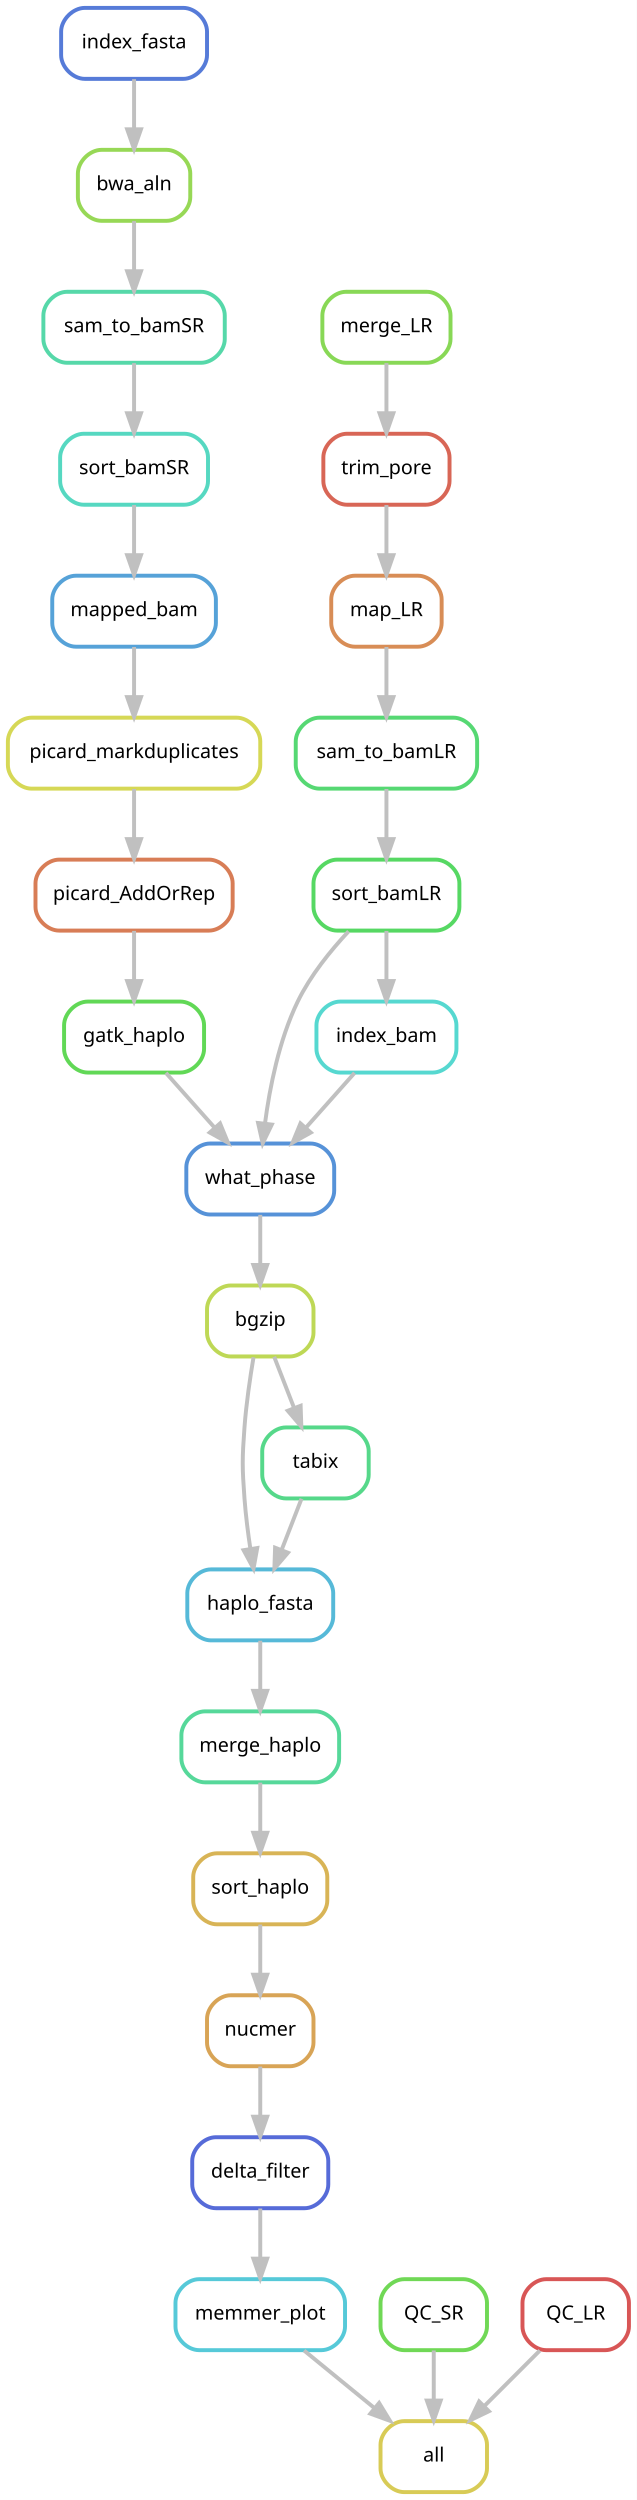
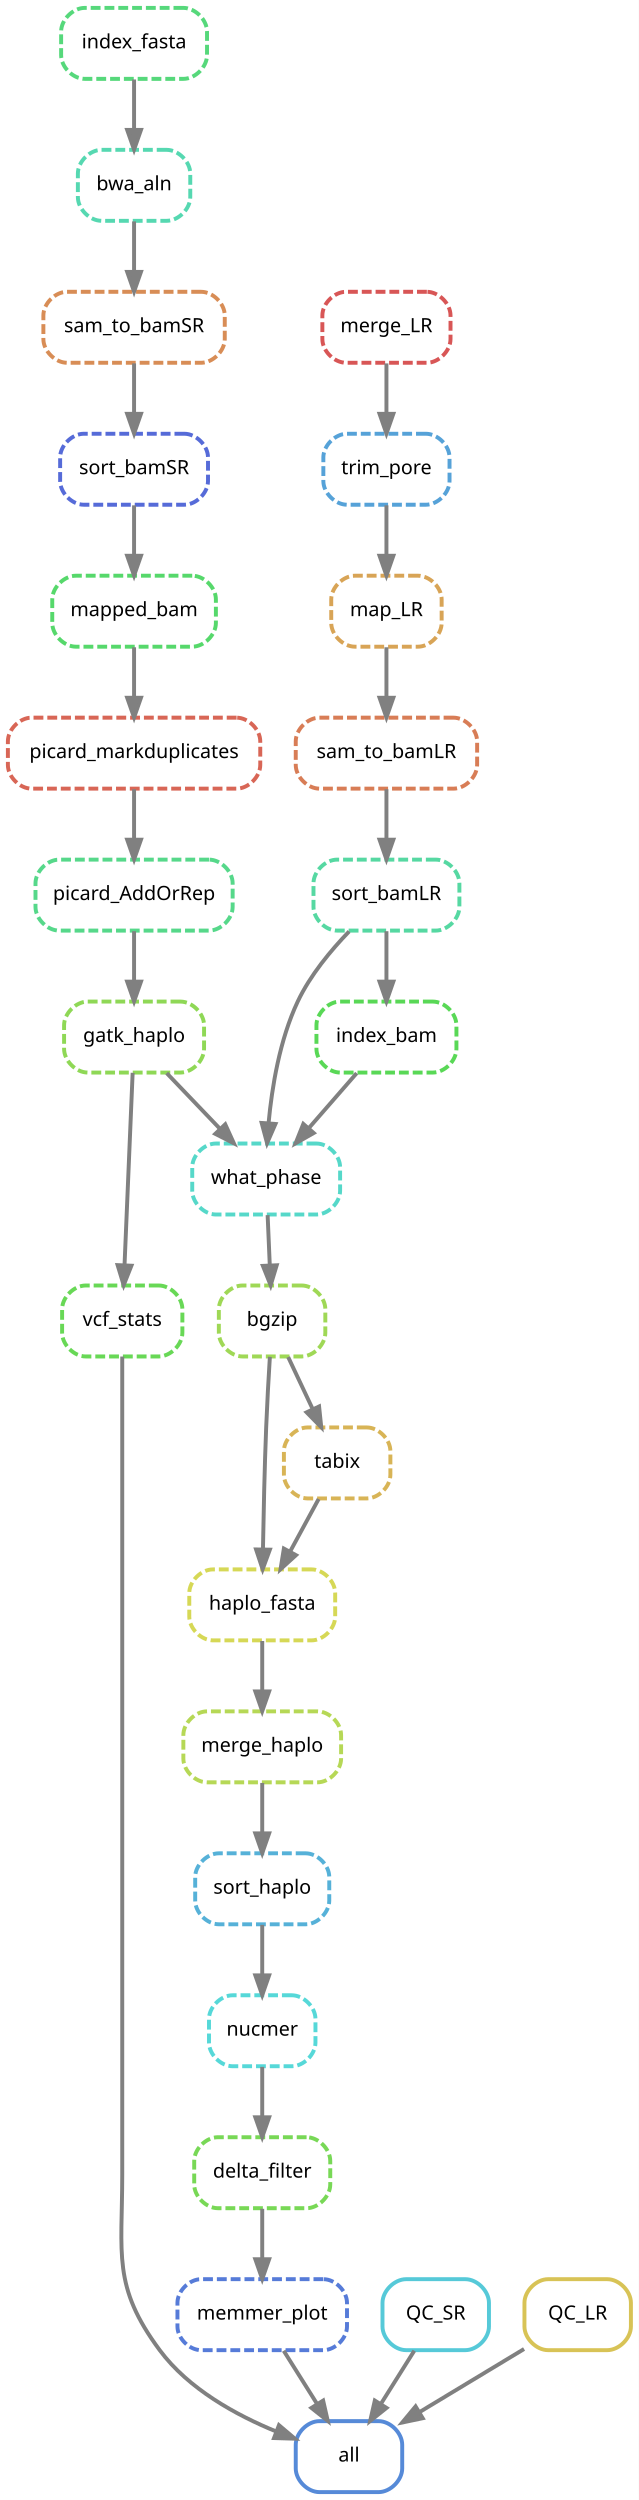
- <svg xmlns="http://www.w3.org/2000/svg" width="323pt" height="1268pt" viewBox="0.00 0.00 323.00 1268.00">
+ <svg xmlns="http://www.w3.org/2000/svg" width="324pt" height="1268pt" viewBox="0.00 0.00 324.00 1268.00">
  <g id="graph0" class="graph" transform="scale(1 1) rotate(0) translate(4 1264)">
-     <polygon fill="#ffffff" stroke="transparent" points="-4,4 -4,-1264 319,-1264 319,4 -4,4" />
+     <polygon fill="white" stroke="transparent" points="-4,4 -4,-1264 320,-1264 320,4 -4,4" />
    <g id="node1" class="node">
-       <path fill="none" stroke="#d8cb56" stroke-width="2" d="M231,-36C231,-36 201,-36 201,-36 195,-36 189,-30 189,-24 189,-24 189,-12 189,-12 189,-6 195,0 201,0 201,0 231,0 231,0 237,0 243,-6 243,-12 243,-12 243,-24 243,-24 243,-30 237,-36 231,-36" />
-       <text text-anchor="middle" x="216" y="-15.5" font-family="sans" font-size="10.00" fill="#000000">all</text>
+       <path fill="none" stroke="#568ad8" stroke-width="2" d="M188,-36C188,-36 158,-36 158,-36 152,-36 146,-30 146,-24 146,-24 146,-12 146,-12 146,-6 152,0 158,0 158,0 188,0 188,0 194,0 200,-6 200,-12 200,-12 200,-24 200,-24 200,-30 194,-36 188,-36" />
+       <text text-anchor="middle" x="173" y="-15.5" font-family="sans" font-size="10.00">all</text>
    </g>
    <g id="node2" class="node">
-       <path fill="none" stroke="#56c9d8" stroke-width="2" d="M159,-108C159,-108 97,-108 97,-108 91,-108 85,-102 85,-96 85,-96 85,-84 85,-84 85,-78 91,-72 97,-72 97,-72 159,-72 159,-72 165,-72 171,-78 171,-84 171,-84 171,-96 171,-96 171,-102 165,-108 159,-108" />
-       <text text-anchor="middle" x="128" y="-87.5" font-family="sans" font-size="10.00" fill="#000000">memmer_plot</text>
+       <path fill="none" stroke="#567bd8" stroke-width="2" stroke-dasharray="5,2" d="M160,-108C160,-108 98,-108 98,-108 92,-108 86,-102 86,-96 86,-96 86,-84 86,-84 86,-78 92,-72 98,-72 98,-72 160,-72 160,-72 166,-72 172,-78 172,-84 172,-84 172,-96 172,-96 172,-102 166,-108 160,-108" />
+       <text text-anchor="middle" x="129" y="-87.5" font-family="sans" font-size="10.00">memmer_plot</text>
    </g>
    <g id="edge1" class="edge">
-       <path fill="none" stroke="#c0c0c0" stroke-width="2" d="M150.206,-71.831C161.045,-62.963 174.244,-52.164 185.968,-42.572" />
-       <polygon fill="#c0c0c0" stroke="#c0c0c0" stroke-width="2" points="188.278,-45.204 193.801,-36.163 183.845,-39.786 188.278,-45.204" />
+       <path fill="none" stroke="grey" stroke-width="2" d="M139.88,-71.7C144.99,-63.56 151.2,-53.69 156.84,-44.7" />
+       <polygon fill="grey" stroke="grey" stroke-width="2" points="159.89,-46.43 162.25,-36.1 153.96,-42.71 159.89,-46.43" />
    </g>
    <g id="node3" class="node">
-       <path fill="none" stroke="#70d856" stroke-width="2" d="M231,-108C231,-108 201,-108 201,-108 195,-108 189,-102 189,-96 189,-96 189,-84 189,-84 189,-78 195,-72 201,-72 201,-72 231,-72 231,-72 237,-72 243,-78 243,-84 243,-84 243,-96 243,-96 243,-102 237,-108 231,-108" />
-       <text text-anchor="middle" x="216" y="-87.5" font-family="sans" font-size="10.00" fill="#000000">QC_SR</text>
+       <path fill="none" stroke="#68d856" stroke-width="2" stroke-dasharray="5,2" d="M76.5,-612C76.5,-612 39.5,-612 39.5,-612 33.5,-612 27.5,-606 27.5,-600 27.5,-600 27.5,-588 27.5,-588 27.5,-582 33.5,-576 39.5,-576 39.5,-576 76.5,-576 76.5,-576 82.5,-576 88.5,-582 88.5,-588 88.5,-588 88.5,-600 88.5,-600 88.5,-606 82.5,-612 76.5,-612" />
+       <text text-anchor="middle" x="58" y="-591.5" font-family="sans" font-size="10.00">vcf_stats</text>
    </g>
    <g id="edge2" class="edge">
-       <path fill="none" stroke="#c0c0c0" stroke-width="2" d="M216,-71.831C216,-64.131 216,-54.974 216,-46.417" />
-       <polygon fill="#c0c0c0" stroke="#c0c0c0" stroke-width="2" points="219.5,-46.413 216,-36.413 212.5,-46.413 219.5,-46.413" />
+       <path fill="none" stroke="grey" stroke-width="2" d="M58,-575.95C58,-549.29 58,-496.11 58,-451 58,-451 58,-451 58,-161 58,-120.55 52.9,-104.48 77,-72 91.59,-52.33 115.76,-39.05 136.19,-30.7" />
+       <polygon fill="grey" stroke="grey" stroke-width="2" points="137.49,-33.95 145.57,-27.1 134.98,-27.42 137.49,-33.95" />
    </g>
    <g id="node4" class="node">
-       <path fill="none" stroke="#d85656" stroke-width="2" d="M303,-108C303,-108 273,-108 273,-108 267,-108 261,-102 261,-96 261,-96 261,-84 261,-84 261,-78 267,-72 273,-72 273,-72 303,-72 303,-72 309,-72 315,-78 315,-84 315,-84 315,-96 315,-96 315,-102 309,-108 303,-108" />
-       <text text-anchor="middle" x="288" y="-87.5" font-family="sans" font-size="10.00" fill="#000000">QC_LR</text>
+       <path fill="none" stroke="#56c9d8" stroke-width="2" d="M232,-108C232,-108 202,-108 202,-108 196,-108 190,-102 190,-96 190,-96 190,-84 190,-84 190,-78 196,-72 202,-72 202,-72 232,-72 232,-72 238,-72 244,-78 244,-84 244,-84 244,-96 244,-96 244,-102 238,-108 232,-108" />
+       <text text-anchor="middle" x="217" y="-87.5" font-family="sans" font-size="10.00">QC_SR</text>
    </g>
    <g id="edge3" class="edge">
-       <path fill="none" stroke="#c0c0c0" stroke-width="2" d="M269.831,-71.831C261.285,-63.285 250.944,-52.944 241.62,-43.62" />
-       <polygon fill="#c0c0c0" stroke="#c0c0c0" stroke-width="2" points="243.959,-41.01 234.413,-36.413 239.01,-45.959 243.959,-41.01" />
+       <path fill="none" stroke="grey" stroke-width="2" d="M206.12,-71.7C201.01,-63.56 194.8,-53.69 189.16,-44.7" />
+       <polygon fill="grey" stroke="grey" stroke-width="2" points="192.04,-42.71 183.75,-36.1 186.11,-46.43 192.04,-42.71" />
    </g>
    <g id="node5" class="node">
-       <path fill="none" stroke="#566bd8" stroke-width="2" d="M150.5,-180C150.5,-180 105.5,-180 105.5,-180 99.5,-180 93.5,-174 93.5,-168 93.5,-168 93.5,-156 93.5,-156 93.5,-150 99.5,-144 105.5,-144 105.5,-144 150.5,-144 150.5,-144 156.5,-144 162.5,-150 162.5,-156 162.5,-156 162.5,-168 162.5,-168 162.5,-174 156.5,-180 150.5,-180" />
-       <text text-anchor="middle" x="128" y="-159.5" font-family="sans" font-size="10.00" fill="#000000">delta_filter</text>
+       <path fill="none" stroke="#d8c356" stroke-width="2" d="M304,-108C304,-108 274,-108 274,-108 268,-108 262,-102 262,-96 262,-96 262,-84 262,-84 262,-78 268,-72 274,-72 274,-72 304,-72 304,-72 310,-72 316,-78 316,-84 316,-84 316,-96 316,-96 316,-102 310,-108 304,-108" />
+       <text text-anchor="middle" x="289" y="-87.5" font-family="sans" font-size="10.00">QC_LR</text>
    </g>
    <g id="edge4" class="edge">
-       <path fill="none" stroke="#c0c0c0" stroke-width="2" d="M128,-143.831C128,-136.131 128,-126.974 128,-118.417" />
-       <polygon fill="#c0c0c0" stroke="#c0c0c0" stroke-width="2" points="131.5,-118.413 128,-108.413 124.5,-118.413 131.5,-118.413" />
+       <path fill="none" stroke="grey" stroke-width="2" d="M261.8,-72.59C245.95,-63.02 225.77,-50.85 208.66,-40.52" />
+       <polygon fill="grey" stroke="grey" stroke-width="2" points="210.4,-37.48 200.03,-35.31 206.78,-43.47 210.4,-37.48" />
    </g>
    <g id="node6" class="node">
-       <path fill="none" stroke="#d8a456" stroke-width="2" d="M143,-252C143,-252 113,-252 113,-252 107,-252 101,-246 101,-240 101,-240 101,-228 101,-228 101,-222 107,-216 113,-216 113,-216 143,-216 143,-216 149,-216 155,-222 155,-228 155,-228 155,-240 155,-240 155,-246 149,-252 143,-252" />
-       <text text-anchor="middle" x="128" y="-231.5" font-family="sans" font-size="10.00" fill="#000000">nucmer</text>
+       <path fill="none" stroke="#78d856" stroke-width="2" stroke-dasharray="5,2" d="M151.5,-180C151.5,-180 106.5,-180 106.5,-180 100.5,-180 94.5,-174 94.5,-168 94.5,-168 94.5,-156 94.5,-156 94.5,-150 100.5,-144 106.5,-144 106.5,-144 151.5,-144 151.5,-144 157.5,-144 163.5,-150 163.5,-156 163.5,-156 163.5,-168 163.5,-168 163.5,-174 157.5,-180 151.5,-180" />
+       <text text-anchor="middle" x="129" y="-159.5" font-family="sans" font-size="10.00">delta_filter</text>
    </g>
    <g id="edge5" class="edge">
-       <path fill="none" stroke="#c0c0c0" stroke-width="2" d="M128,-215.831C128,-208.131 128,-198.974 128,-190.417" />
-       <polygon fill="#c0c0c0" stroke="#c0c0c0" stroke-width="2" points="131.5,-190.413 128,-180.413 124.5,-190.413 131.5,-190.413" />
+       <path fill="none" stroke="grey" stroke-width="2" d="M129,-143.7C129,-135.98 129,-126.71 129,-118.11" />
+       <polygon fill="grey" stroke="grey" stroke-width="2" points="132.5,-118.1 129,-108.1 125.5,-118.1 132.5,-118.1" />
    </g>
    <g id="node7" class="node">
-       <path fill="none" stroke="#d8b456" stroke-width="2" d="M150,-324C150,-324 106,-324 106,-324 100,-324 94,-318 94,-312 94,-312 94,-300 94,-300 94,-294 100,-288 106,-288 106,-288 150,-288 150,-288 156,-288 162,-294 162,-300 162,-300 162,-312 162,-312 162,-318 156,-324 150,-324" />
-       <text text-anchor="middle" x="128" y="-303.5" font-family="sans" font-size="10.00" fill="#000000">sort_haplo</text>
+       <path fill="none" stroke="#8fd856" stroke-width="2" stroke-dasharray="5,2" d="M87.5,-756C87.5,-756 40.5,-756 40.5,-756 34.5,-756 28.5,-750 28.5,-744 28.5,-744 28.5,-732 28.5,-732 28.5,-726 34.5,-720 40.5,-720 40.5,-720 87.5,-720 87.5,-720 93.5,-720 99.5,-726 99.5,-732 99.5,-732 99.5,-744 99.5,-744 99.5,-750 93.5,-756 87.5,-756" />
+       <text text-anchor="middle" x="64" y="-735.5" font-family="sans" font-size="10.00">gatk_haplo</text>
    </g>
    <g id="edge6" class="edge">
-       <path fill="none" stroke="#c0c0c0" stroke-width="2" d="M128,-287.831C128,-280.131 128,-270.974 128,-262.417" />
-       <polygon fill="#c0c0c0" stroke="#c0c0c0" stroke-width="2" points="131.5,-262.413 128,-252.413 124.5,-262.413 131.5,-262.413" />
+       <path fill="none" stroke="grey" stroke-width="2" d="M63.28,-719.87C62.25,-695.67 60.38,-651.21 59.16,-622.39" />
+       <polygon fill="grey" stroke="grey" stroke-width="2" points="62.65,-622.03 58.73,-612.19 55.65,-622.33 62.65,-622.03" />
+     </g>
+     <g id="node19" class="node">
+       <path fill="none" stroke="#56d8c9" stroke-width="2" stroke-dasharray="5,2" d="M156.5,-684C156.5,-684 105.5,-684 105.5,-684 99.5,-684 93.5,-678 93.5,-672 93.5,-672 93.5,-660 93.5,-660 93.5,-654 99.5,-648 105.5,-648 105.5,-648 156.5,-648 156.5,-648 162.5,-648 168.5,-654 168.5,-660 168.5,-660 168.5,-672 168.5,-672 168.5,-678 162.5,-684 156.5,-684" />
+       <text text-anchor="middle" x="131" y="-663.5" font-family="sans" font-size="10.00">what_phase</text>
+     </g>
+     <g id="edge21" class="edge">
+       <path fill="none" stroke="grey" stroke-width="2" d="M80.56,-719.7C88.68,-711.22 98.59,-700.86 107.47,-691.58" />
+       <polygon fill="grey" stroke="grey" stroke-width="2" points="110.24,-693.75 114.63,-684.1 105.19,-688.91 110.24,-693.75" />
    </g>
    <g id="node8" class="node">
-       <path fill="none" stroke="#56d89a" stroke-width="2" d="M156,-396C156,-396 100,-396 100,-396 94,-396 88,-390 88,-384 88,-384 88,-372 88,-372 88,-366 94,-360 100,-360 100,-360 156,-360 156,-360 162,-360 168,-366 168,-372 168,-372 168,-384 168,-384 168,-390 162,-396 156,-396" />
-       <text text-anchor="middle" x="128" y="-375.5" font-family="sans" font-size="10.00" fill="#000000">merge_haplo</text>
+       <path fill="none" stroke="#56d8d8" stroke-width="2" stroke-dasharray="5,2" d="M144,-252C144,-252 114,-252 114,-252 108,-252 102,-246 102,-240 102,-240 102,-228 102,-228 102,-222 108,-216 114,-216 114,-216 144,-216 144,-216 150,-216 156,-222 156,-228 156,-228 156,-240 156,-240 156,-246 150,-252 144,-252" />
+       <text text-anchor="middle" x="129" y="-231.5" font-family="sans" font-size="10.00">nucmer</text>
    </g>
    <g id="edge7" class="edge">
-       <path fill="none" stroke="#c0c0c0" stroke-width="2" d="M128,-359.831C128,-352.131 128,-342.974 128,-334.417" />
-       <polygon fill="#c0c0c0" stroke="#c0c0c0" stroke-width="2" points="131.5,-334.413 128,-324.413 124.5,-334.413 131.5,-334.413" />
+       <path fill="none" stroke="grey" stroke-width="2" d="M129,-215.7C129,-207.98 129,-198.71 129,-190.11" />
+       <polygon fill="grey" stroke="grey" stroke-width="2" points="132.5,-190.1 129,-180.1 125.5,-190.1 132.5,-190.1" />
    </g>
    <g id="node9" class="node">
-       <path fill="none" stroke="#56b9d8" stroke-width="2" d="M153,-468C153,-468 103,-468 103,-468 97,-468 91,-462 91,-456 91,-456 91,-444 91,-444 91,-438 97,-432 103,-432 103,-432 153,-432 153,-432 159,-432 165,-438 165,-444 165,-444 165,-456 165,-456 165,-462 159,-468 153,-468" />
-       <text text-anchor="middle" x="128" y="-447.5" font-family="sans" font-size="10.00" fill="#000000">haplo_fasta</text>
+       <path fill="none" stroke="#56d88a" stroke-width="2" stroke-dasharray="5,2" d="M102,-828C102,-828 26,-828 26,-828 20,-828 14,-822 14,-816 14,-816 14,-804 14,-804 14,-798 20,-792 26,-792 26,-792 102,-792 102,-792 108,-792 114,-798 114,-804 114,-804 114,-816 114,-816 114,-822 108,-828 102,-828" />
+       <text text-anchor="middle" x="64" y="-807.5" font-family="sans" font-size="10.00">picard_AddOrRep</text>
    </g>
    <g id="edge8" class="edge">
-       <path fill="none" stroke="#c0c0c0" stroke-width="2" d="M128,-431.831C128,-424.131 128,-414.974 128,-406.417" />
-       <polygon fill="#c0c0c0" stroke="#c0c0c0" stroke-width="2" points="131.5,-406.413 128,-396.413 124.5,-406.413 131.5,-406.413" />
+       <path fill="none" stroke="grey" stroke-width="2" d="M64,-791.7C64,-783.98 64,-774.71 64,-766.11" />
+       <polygon fill="grey" stroke="grey" stroke-width="2" points="67.5,-766.1 64,-756.1 60.5,-766.1 67.5,-766.1" />
    </g>
    <g id="node10" class="node">
-       <path fill="none" stroke="#bed856" stroke-width="2" d="M143,-612C143,-612 113,-612 113,-612 107,-612 101,-606 101,-600 101,-600 101,-588 101,-588 101,-582 107,-576 113,-576 113,-576 143,-576 143,-576 149,-576 155,-582 155,-588 155,-588 155,-600 155,-600 155,-606 149,-612 143,-612" />
-       <text text-anchor="middle" x="128" y="-591.5" font-family="sans" font-size="10.00" fill="#000000">bgzip</text>
+       <path fill="none" stroke="#56b1d8" stroke-width="2" stroke-dasharray="5,2" d="M151,-324C151,-324 107,-324 107,-324 101,-324 95,-318 95,-312 95,-312 95,-300 95,-300 95,-294 101,-288 107,-288 107,-288 151,-288 151,-288 157,-288 163,-294 163,-300 163,-300 163,-312 163,-312 163,-318 157,-324 151,-324" />
+       <text text-anchor="middle" x="129" y="-303.5" font-family="sans" font-size="10.00">sort_haplo</text>
    </g>
    <g id="edge9" class="edge">
-       <path fill="none" stroke="#c0c0c0" stroke-width="2" d="M124.585,-575.58C122.829,-565.177 120.877,-551.909 120,-540 118.824,-524.043 118.824,-519.957 120,-504 120.617,-495.626 121.765,-486.581 123.003,-478.332" />
-       <polygon fill="#c0c0c0" stroke="#c0c0c0" stroke-width="2" points="126.465,-478.846 124.585,-468.42 119.552,-477.743 126.465,-478.846" />
+       <path fill="none" stroke="grey" stroke-width="2" d="M129,-287.7C129,-279.98 129,-270.71 129,-262.11" />
+       <polygon fill="grey" stroke="grey" stroke-width="2" points="132.5,-262.1 129,-252.1 125.5,-262.1 132.5,-262.1" />
    </g>
    <g id="node11" class="node">
-       <path fill="none" stroke="#56d88a" stroke-width="2" d="M171,-540C171,-540 141,-540 141,-540 135,-540 129,-534 129,-528 129,-528 129,-516 129,-516 129,-510 135,-504 141,-504 141,-504 171,-504 171,-504 177,-504 183,-510 183,-516 183,-516 183,-528 183,-528 183,-534 177,-540 171,-540" />
-       <text text-anchor="middle" x="156" y="-519.5" font-family="sans" font-size="10.00" fill="#000000">tabix</text>
+       <path fill="none" stroke="#d86656" stroke-width="2" stroke-dasharray="5,2" d="M116,-900C116,-900 12,-900 12,-900 6,-900 0,-894 0,-888 0,-888 0,-876 0,-876 0,-870 6,-864 12,-864 12,-864 116,-864 116,-864 122,-864 128,-870 128,-876 128,-876 128,-888 128,-888 128,-894 122,-900 116,-900" />
+       <text text-anchor="middle" x="64" y="-879.5" font-family="sans" font-size="10.00">picard_markduplicates</text>
+     </g>
+     <g id="edge10" class="edge">
+       <path fill="none" stroke="grey" stroke-width="2" d="M64,-863.7C64,-855.98 64,-846.71 64,-838.11" />
+       <polygon fill="grey" stroke="grey" stroke-width="2" points="67.5,-838.1 64,-828.1 60.5,-838.1 67.5,-838.1" />
+     </g>
+     <g id="node12" class="node">
+       <path fill="none" stroke="#b6d856" stroke-width="2" stroke-dasharray="5,2" d="M157,-396C157,-396 101,-396 101,-396 95,-396 89,-390 89,-384 89,-384 89,-372 89,-372 89,-366 95,-360 101,-360 101,-360 157,-360 157,-360 163,-360 169,-366 169,-372 169,-372 169,-384 169,-384 169,-390 163,-396 157,-396" />
+       <text text-anchor="middle" x="129" y="-375.5" font-family="sans" font-size="10.00">merge_haplo</text>
+     </g>
+     <g id="edge11" class="edge">
+       <path fill="none" stroke="grey" stroke-width="2" d="M129,-359.7C129,-351.98 129,-342.71 129,-334.11" />
+       <polygon fill="grey" stroke="grey" stroke-width="2" points="132.5,-334.1 129,-324.1 125.5,-334.1 132.5,-334.1" />
+     </g>
+     <g id="node13" class="node">
+       <path fill="none" stroke="#56d86b" stroke-width="2" stroke-dasharray="5,2" d="M93.5,-972C93.5,-972 34.5,-972 34.5,-972 28.5,-972 22.5,-966 22.5,-960 22.5,-960 22.5,-948 22.5,-948 22.5,-942 28.5,-936 34.5,-936 34.5,-936 93.5,-936 93.5,-936 99.5,-936 105.5,-942 105.5,-948 105.5,-948 105.5,-960 105.5,-960 105.5,-966 99.5,-972 93.5,-972" />
+       <text text-anchor="middle" x="64" y="-951.5" font-family="sans" font-size="10.00">mapped_bam</text>
    </g>
    <g id="edge12" class="edge">
-       <path fill="none" stroke="#c0c0c0" stroke-width="2" d="M135.066,-575.831C138.126,-567.962 141.778,-558.571 145.168,-549.853" />
-       <polygon fill="#c0c0c0" stroke="#c0c0c0" stroke-width="2" points="148.477,-551.002 148.839,-540.413 141.953,-548.465 148.477,-551.002" />
-     </g>
-     <g id="edge10" class="edge">
-       <path fill="none" stroke="#c0c0c0" stroke-width="2" d="M148.934,-503.831C145.874,-495.962 142.222,-486.571 138.832,-477.853" />
-       <polygon fill="#c0c0c0" stroke="#c0c0c0" stroke-width="2" points="142.047,-476.465 135.161,-468.413 135.523,-479.002 142.047,-476.465" />
-     </g>
-     <g id="node12" class="node">
-       <path fill="none" stroke="#5692d8" stroke-width="2" d="M153.5,-684C153.5,-684 102.5,-684 102.5,-684 96.5,-684 90.5,-678 90.5,-672 90.5,-672 90.5,-660 90.5,-660 90.5,-654 96.5,-648 102.5,-648 102.5,-648 153.5,-648 153.5,-648 159.5,-648 165.5,-654 165.5,-660 165.5,-660 165.5,-672 165.5,-672 165.5,-678 159.5,-684 153.5,-684" />
-       <text text-anchor="middle" x="128" y="-663.5" font-family="sans" font-size="10.00" fill="#000000">what_phase</text>
-     </g>
-     <g id="edge11" class="edge">
-       <path fill="none" stroke="#c0c0c0" stroke-width="2" d="M128,-647.831C128,-640.131 128,-630.974 128,-622.417" />
-       <polygon fill="#c0c0c0" stroke="#c0c0c0" stroke-width="2" points="131.5,-622.413 128,-612.413 124.5,-622.413 131.5,-622.413" />
-     </g>
-     <g id="node13" class="node">
-       <path fill="none" stroke="#61d856" stroke-width="2" d="M87.5,-756C87.5,-756 40.5,-756 40.5,-756 34.5,-756 28.5,-750 28.5,-744 28.5,-744 28.5,-732 28.5,-732 28.5,-726 34.5,-720 40.5,-720 40.5,-720 87.5,-720 87.5,-720 93.5,-720 99.5,-726 99.5,-732 99.5,-732 99.5,-744 99.5,-744 99.5,-750 93.5,-756 87.5,-756" />
-       <text text-anchor="middle" x="64" y="-735.5" font-family="sans" font-size="10.00" fill="#000000">gatk_haplo</text>
+       <path fill="none" stroke="grey" stroke-width="2" d="M64,-935.7C64,-927.98 64,-918.71 64,-910.11" />
+       <polygon fill="grey" stroke="grey" stroke-width="2" points="67.5,-910.1 64,-900.1 60.5,-910.1 67.5,-910.1" />
+     </g>
+     <g id="node14" class="node">
+       <path fill="none" stroke="#d6d856" stroke-width="2" stroke-dasharray="5,2" d="M154,-468C154,-468 104,-468 104,-468 98,-468 92,-462 92,-456 92,-456 92,-444 92,-444 92,-438 98,-432 104,-432 104,-432 154,-432 154,-432 160,-432 166,-438 166,-444 166,-444 166,-456 166,-456 166,-462 160,-468 154,-468" />
+       <text text-anchor="middle" x="129" y="-447.5" font-family="sans" font-size="10.00">haplo_fasta</text>
    </g>
    <g id="edge13" class="edge">
-       <path fill="none" stroke="#c0c0c0" stroke-width="2" d="M80.15,-719.831C87.672,-711.369 96.757,-701.149 104.98,-691.897" />
-       <polygon fill="#c0c0c0" stroke="#c0c0c0" stroke-width="2" points="107.605,-694.213 111.633,-684.413 102.373,-689.562 107.605,-694.213" />
-     </g>
-     <g id="node14" class="node">
-       <path fill="none" stroke="#56d863" stroke-width="2" d="M217,-828C217,-828 167,-828 167,-828 161,-828 155,-822 155,-816 155,-816 155,-804 155,-804 155,-798 161,-792 167,-792 167,-792 217,-792 217,-792 223,-792 229,-798 229,-804 229,-804 229,-816 229,-816 229,-822 223,-828 217,-828" />
-       <text text-anchor="middle" x="192" y="-807.5" font-family="sans" font-size="10.00" fill="#000000">sort_bamLR</text>
+       <path fill="none" stroke="grey" stroke-width="2" d="M129,-431.7C129,-423.98 129,-414.71 129,-406.11" />
+       <polygon fill="grey" stroke="grey" stroke-width="2" points="132.5,-406.1 129,-396.1 125.5,-406.1 132.5,-406.1" />
+     </g>
+     <g id="node15" class="node">
+       <path fill="none" stroke="#566bd8" stroke-width="2" stroke-dasharray="5,2" d="M89.5,-1044C89.5,-1044 38.5,-1044 38.5,-1044 32.5,-1044 26.5,-1038 26.5,-1032 26.5,-1032 26.5,-1020 26.5,-1020 26.5,-1014 32.5,-1008 38.5,-1008 38.5,-1008 89.5,-1008 89.5,-1008 95.5,-1008 101.5,-1014 101.5,-1020 101.5,-1020 101.5,-1032 101.5,-1032 101.5,-1038 95.5,-1044 89.5,-1044" />
+       <text text-anchor="middle" x="64" y="-1023.5" font-family="sans" font-size="10.00">sort_bamSR</text>
    </g>
    <g id="edge14" class="edge">
-       <path fill="none" stroke="#c0c0c0" stroke-width="2" d="M172.802,-791.629C163.675,-781.866 153.388,-769.177 147,-756 137.566,-736.54 132.796,-712.484 130.396,-694.139" />
-       <polygon fill="#c0c0c0" stroke="#c0c0c0" stroke-width="2" points="133.858,-693.611 129.239,-684.076 126.904,-694.41 133.858,-693.611" />
-     </g>
-     <g id="node15" class="node">
-       <path fill="none" stroke="#56d8d0" stroke-width="2" d="M215.5,-756C215.5,-756 168.5,-756 168.5,-756 162.5,-756 156.5,-750 156.5,-744 156.5,-744 156.5,-732 156.5,-732 156.5,-726 162.5,-720 168.5,-720 168.5,-720 215.5,-720 215.5,-720 221.5,-720 227.5,-726 227.5,-732 227.5,-732 227.5,-744 227.5,-744 227.5,-750 221.5,-756 215.5,-756" />
-       <text text-anchor="middle" x="192" y="-735.5" font-family="sans" font-size="10.00" fill="#000000">index_bam</text>
+       <path fill="none" stroke="grey" stroke-width="2" d="M64,-1007.7C64,-999.98 64,-990.71 64,-982.11" />
+       <polygon fill="grey" stroke="grey" stroke-width="2" points="67.5,-982.1 64,-972.1 60.5,-982.1 67.5,-982.1" />
+     </g>
+     <g id="node16" class="node">
+       <path fill="none" stroke="#9fd856" stroke-width="2" stroke-dasharray="5,2" d="M149,-612C149,-612 119,-612 119,-612 113,-612 107,-606 107,-600 107,-600 107,-588 107,-588 107,-582 113,-576 119,-576 119,-576 149,-576 149,-576 155,-576 161,-582 161,-588 161,-588 161,-600 161,-600 161,-606 155,-612 149,-612" />
+       <text text-anchor="middle" x="134" y="-591.5" font-family="sans" font-size="10.00">bgzip</text>
+     </g>
+     <g id="edge15" class="edge">
+       <path fill="none" stroke="grey" stroke-width="2" d="M132.88,-575.82C132.24,-565.45 131.47,-551.97 131,-540 130.18,-519.28 129.67,-495.84 129.37,-478.21" />
+       <polygon fill="grey" stroke="grey" stroke-width="2" points="132.87,-478.01 129.21,-468.07 125.87,-478.12 132.87,-478.01" />
+     </g>
+     <g id="node17" class="node">
+       <path fill="none" stroke="#d8b456" stroke-width="2" stroke-dasharray="5,2" d="M182,-540C182,-540 152,-540 152,-540 146,-540 140,-534 140,-528 140,-528 140,-516 140,-516 140,-510 146,-504 152,-504 152,-504 182,-504 182,-504 188,-504 194,-510 194,-516 194,-516 194,-528 194,-528 194,-534 188,-540 182,-540" />
+       <text text-anchor="middle" x="167" y="-519.5" font-family="sans" font-size="10.00">tabix</text>
+     </g>
+     <g id="edge19" class="edge">
+       <path fill="none" stroke="grey" stroke-width="2" d="M142.16,-575.7C145.91,-567.73 150.45,-558.1 154.62,-549.26" />
+       <polygon fill="grey" stroke="grey" stroke-width="2" points="157.84,-550.64 158.94,-540.1 151.51,-547.66 157.84,-550.64" />
+     </g>
+     <g id="edge16" class="edge">
+       <path fill="none" stroke="grey" stroke-width="2" d="M157.61,-503.7C153.24,-495.64 147.94,-485.89 143.1,-476.98" />
+       <polygon fill="grey" stroke="grey" stroke-width="2" points="146.13,-475.22 138.29,-468.1 139.98,-478.56 146.13,-475.22" />
+     </g>
+     <g id="node18" class="node">
+       <path fill="none" stroke="#d88d56" stroke-width="2" stroke-dasharray="5,2" d="M98,-1116C98,-1116 30,-1116 30,-1116 24,-1116 18,-1110 18,-1104 18,-1104 18,-1092 18,-1092 18,-1086 24,-1080 30,-1080 30,-1080 98,-1080 98,-1080 104,-1080 110,-1086 110,-1092 110,-1092 110,-1104 110,-1104 110,-1110 104,-1116 98,-1116" />
+       <text text-anchor="middle" x="64" y="-1095.5" font-family="sans" font-size="10.00">sam_to_bamSR</text>
+     </g>
+     <g id="edge17" class="edge">
+       <path fill="none" stroke="grey" stroke-width="2" d="M64,-1079.7C64,-1071.98 64,-1062.71 64,-1054.11" />
+       <polygon fill="grey" stroke="grey" stroke-width="2" points="67.5,-1054.1 64,-1044.1 60.5,-1054.1 67.5,-1054.1" />
    </g>
    <g id="edge18" class="edge">
-       <path fill="none" stroke="#c0c0c0" stroke-width="2" d="M192,-791.831C192,-784.131 192,-774.974 192,-766.417" />
-       <polygon fill="#c0c0c0" stroke="#c0c0c0" stroke-width="2" points="195.5,-766.413 192,-756.413 188.5,-766.413 195.5,-766.413" />
-     </g>
-     <g id="edge15" class="edge">
-       <path fill="none" stroke="#c0c0c0" stroke-width="2" d="M175.85,-719.831C168.328,-711.369 159.244,-701.149 151.02,-691.897" />
-       <polygon fill="#c0c0c0" stroke="#c0c0c0" stroke-width="2" points="153.627,-689.562 144.367,-684.413 148.395,-694.213 153.627,-689.562" />
-     </g>
-     <g id="node16" class="node">
-       <path fill="none" stroke="#d87d56" stroke-width="2" d="M102,-828C102,-828 26,-828 26,-828 20,-828 14,-822 14,-816 14,-816 14,-804 14,-804 14,-798 20,-792 26,-792 26,-792 102,-792 102,-792 108,-792 114,-798 114,-804 114,-804 114,-816 114,-816 114,-822 108,-828 102,-828" />
-       <text text-anchor="middle" x="64" y="-807.5" font-family="sans" font-size="10.00" fill="#000000">picard_AddOrRep</text>
-     </g>
-     <g id="edge16" class="edge">
-       <path fill="none" stroke="#c0c0c0" stroke-width="2" d="M64,-791.831C64,-784.131 64,-774.974 64,-766.417" />
-       <polygon fill="#c0c0c0" stroke="#c0c0c0" stroke-width="2" points="67.5,-766.413 64,-756.413 60.5,-766.413 67.5,-766.413" />
-     </g>
-     <g id="node17" class="node">
-       <path fill="none" stroke="#56d873" stroke-width="2" d="M226,-900C226,-900 158,-900 158,-900 152,-900 146,-894 146,-888 146,-888 146,-876 146,-876 146,-870 152,-864 158,-864 158,-864 226,-864 226,-864 232,-864 238,-870 238,-876 238,-876 238,-888 238,-888 238,-894 232,-900 226,-900" />
-       <text text-anchor="middle" x="192" y="-879.5" font-family="sans" font-size="10.00" fill="#000000">sam_to_bamLR</text>
-     </g>
-     <g id="edge17" class="edge">
-       <path fill="none" stroke="#c0c0c0" stroke-width="2" d="M192,-863.831C192,-856.131 192,-846.974 192,-838.417" />
-       <polygon fill="#c0c0c0" stroke="#c0c0c0" stroke-width="2" points="195.5,-838.413 192,-828.413 188.5,-838.413 195.5,-838.413" />
-     </g>
-     <g id="node18" class="node">
-       <path fill="none" stroke="#d6d856" stroke-width="2" d="M116,-900C116,-900 12,-900 12,-900 6,-900 0,-894 0,-888 0,-888 0,-876 0,-876 0,-870 6,-864 12,-864 12,-864 116,-864 116,-864 122,-864 128,-870 128,-876 128,-876 128,-888 128,-888 128,-894 122,-900 116,-900" />
-       <text text-anchor="middle" x="64" y="-879.5" font-family="sans" font-size="10.00" fill="#000000">picard_markduplicates</text>
-     </g>
-     <g id="edge19" class="edge">
-       <path fill="none" stroke="#c0c0c0" stroke-width="2" d="M64,-863.831C64,-856.131 64,-846.974 64,-838.417" />
-       <polygon fill="#c0c0c0" stroke="#c0c0c0" stroke-width="2" points="67.5,-838.413 64,-828.413 60.5,-838.413 67.5,-838.413" />
-     </g>
-     <g id="node19" class="node">
-       <path fill="none" stroke="#d88d56" stroke-width="2" d="M208,-972C208,-972 176,-972 176,-972 170,-972 164,-966 164,-960 164,-960 164,-948 164,-948 164,-942 170,-936 176,-936 176,-936 208,-936 208,-936 214,-936 220,-942 220,-948 220,-948 220,-960 220,-960 220,-966 214,-972 208,-972" />
-       <text text-anchor="middle" x="192" y="-951.5" font-family="sans" font-size="10.00" fill="#000000">map_LR</text>
+       <path fill="none" stroke="grey" stroke-width="2" d="M131.74,-647.7C132.07,-639.98 132.47,-630.71 132.84,-622.11" />
+       <polygon fill="grey" stroke="grey" stroke-width="2" points="136.34,-622.25 133.27,-612.1 129.34,-621.95 136.34,-622.25" />
+     </g>
+     <g id="node20" class="node">
+       <path fill="none" stroke="#56d8b1" stroke-width="2" stroke-dasharray="5,2" d="M80.5,-1188C80.5,-1188 47.5,-1188 47.5,-1188 41.5,-1188 35.5,-1182 35.5,-1176 35.5,-1176 35.5,-1164 35.5,-1164 35.5,-1158 41.5,-1152 47.5,-1152 47.5,-1152 80.5,-1152 80.5,-1152 86.5,-1152 92.5,-1158 92.5,-1164 92.5,-1164 92.5,-1176 92.5,-1176 92.5,-1182 86.5,-1188 80.5,-1188" />
+       <text text-anchor="middle" x="64" y="-1167.5" font-family="sans" font-size="10.00">bwa_aln</text>
    </g>
    <g id="edge20" class="edge">
-       <path fill="none" stroke="#c0c0c0" stroke-width="2" d="M192,-935.831C192,-928.131 192,-918.974 192,-910.417" />
-       <polygon fill="#c0c0c0" stroke="#c0c0c0" stroke-width="2" points="195.5,-910.413 192,-900.413 188.5,-910.413 195.5,-910.413" />
-     </g>
-     <g id="node20" class="node">
-       <path fill="none" stroke="#56a2d8" stroke-width="2" d="M93.5,-972C93.5,-972 34.5,-972 34.5,-972 28.5,-972 22.5,-966 22.5,-960 22.5,-960 22.5,-948 22.5,-948 22.5,-942 28.5,-936 34.5,-936 34.5,-936 93.5,-936 93.5,-936 99.5,-936 105.5,-942 105.5,-948 105.5,-948 105.5,-960 105.5,-960 105.5,-966 99.5,-972 93.5,-972" />
-       <text text-anchor="middle" x="64" y="-951.5" font-family="sans" font-size="10.00" fill="#000000">mapped_bam</text>
-     </g>
-     <g id="edge21" class="edge">
-       <path fill="none" stroke="#c0c0c0" stroke-width="2" d="M64,-935.831C64,-928.131 64,-918.974 64,-910.417" />
-       <polygon fill="#c0c0c0" stroke="#c0c0c0" stroke-width="2" points="67.5,-910.413 64,-900.413 60.5,-910.413 67.5,-910.413" />
+       <path fill="none" stroke="grey" stroke-width="2" d="M64,-1151.7C64,-1143.98 64,-1134.71 64,-1126.11" />
+       <polygon fill="grey" stroke="grey" stroke-width="2" points="67.5,-1126.1 64,-1116.1 60.5,-1126.1 67.5,-1126.1" />
    </g>
    <g id="node21" class="node">
-       <path fill="none" stroke="#d86656" stroke-width="2" d="M212,-1044C212,-1044 172,-1044 172,-1044 166,-1044 160,-1038 160,-1032 160,-1032 160,-1020 160,-1020 160,-1014 166,-1008 172,-1008 172,-1008 212,-1008 212,-1008 218,-1008 224,-1014 224,-1020 224,-1020 224,-1032 224,-1032 224,-1038 218,-1044 212,-1044" />
-       <text text-anchor="middle" x="192" y="-1023.5" font-family="sans" font-size="10.00" fill="#000000">trim_pore</text>
+       <path fill="none" stroke="#56d8a2" stroke-width="2" stroke-dasharray="5,2" d="M217,-828C217,-828 167,-828 167,-828 161,-828 155,-822 155,-816 155,-816 155,-804 155,-804 155,-798 161,-792 167,-792 167,-792 217,-792 217,-792 223,-792 229,-798 229,-804 229,-804 229,-816 229,-816 229,-822 223,-828 217,-828" />
+       <text text-anchor="middle" x="192" y="-807.5" font-family="sans" font-size="10.00">sort_bamLR</text>
    </g>
    <g id="edge22" class="edge">
-       <path fill="none" stroke="#c0c0c0" stroke-width="2" d="M192,-1007.831C192,-1000.131 192,-990.974 192,-982.417" />
-       <polygon fill="#c0c0c0" stroke="#c0c0c0" stroke-width="2" points="195.5,-982.413 192,-972.413 188.5,-982.413 195.5,-982.413" />
+       <path fill="none" stroke="grey" stroke-width="2" d="M173.08,-791.58C163.8,-781.98 153.28,-769.32 147,-756 137.86,-736.63 133.92,-712.62 132.23,-694.42" />
+       <polygon fill="grey" stroke="grey" stroke-width="2" points="135.7,-693.91 131.46,-684.2 128.72,-694.43 135.7,-693.91" />
    </g>
    <g id="node22" class="node">
-       <path fill="none" stroke="#56d8c1" stroke-width="2" d="M89.5,-1044C89.5,-1044 38.5,-1044 38.5,-1044 32.5,-1044 26.5,-1038 26.5,-1032 26.5,-1032 26.5,-1020 26.5,-1020 26.5,-1014 32.5,-1008 38.5,-1008 38.5,-1008 89.5,-1008 89.5,-1008 95.5,-1008 101.5,-1014 101.5,-1020 101.5,-1020 101.5,-1032 101.5,-1032 101.5,-1038 95.5,-1044 89.5,-1044" />
-       <text text-anchor="middle" x="64" y="-1023.5" font-family="sans" font-size="10.00" fill="#000000">sort_bamSR</text>
+       <path fill="none" stroke="#59d856" stroke-width="2" stroke-dasharray="5,2" d="M215.5,-756C215.5,-756 168.5,-756 168.5,-756 162.5,-756 156.5,-750 156.5,-744 156.5,-744 156.5,-732 156.5,-732 156.5,-726 162.5,-720 168.5,-720 168.5,-720 215.5,-720 215.5,-720 221.5,-720 227.5,-726 227.5,-732 227.5,-732 227.5,-744 227.5,-744 227.5,-750 221.5,-756 215.5,-756" />
+       <text text-anchor="middle" x="192" y="-735.5" font-family="sans" font-size="10.00">index_bam</text>
+     </g>
+     <g id="edge26" class="edge">
+       <path fill="none" stroke="grey" stroke-width="2" d="M192,-791.7C192,-783.98 192,-774.71 192,-766.11" />
+       <polygon fill="grey" stroke="grey" stroke-width="2" points="195.5,-766.1 192,-756.1 188.5,-766.1 195.5,-766.1" />
    </g>
    <g id="edge23" class="edge">
-       <path fill="none" stroke="#c0c0c0" stroke-width="2" d="M64,-1007.831C64,-1000.131 64,-990.974 64,-982.417" />
-       <polygon fill="#c0c0c0" stroke="#c0c0c0" stroke-width="2" points="67.5,-982.413 64,-972.413 60.5,-982.413 67.5,-982.413" />
+       <path fill="none" stroke="grey" stroke-width="2" d="M176.92,-719.7C169.61,-711.3 160.69,-701.07 152.66,-691.86" />
+       <polygon fill="grey" stroke="grey" stroke-width="2" points="155.11,-689.34 145.91,-684.1 149.84,-693.94 155.11,-689.34" />
    </g>
    <g id="node23" class="node">
-       <path fill="none" stroke="#88d856" stroke-width="2" d="M212.5,-1116C212.5,-1116 171.5,-1116 171.5,-1116 165.5,-1116 159.5,-1110 159.5,-1104 159.5,-1104 159.5,-1092 159.5,-1092 159.5,-1086 165.5,-1080 171.5,-1080 171.5,-1080 212.5,-1080 212.5,-1080 218.5,-1080 224.5,-1086 224.5,-1092 224.5,-1092 224.5,-1104 224.5,-1104 224.5,-1110 218.5,-1116 212.5,-1116" />
-       <text text-anchor="middle" x="192" y="-1095.5" font-family="sans" font-size="10.00" fill="#000000">merge_LR</text>
+       <path fill="none" stroke="#56d87b" stroke-width="2" stroke-dasharray="5,2" d="M89,-1260C89,-1260 39,-1260 39,-1260 33,-1260 27,-1254 27,-1248 27,-1248 27,-1236 27,-1236 27,-1230 33,-1224 39,-1224 39,-1224 89,-1224 89,-1224 95,-1224 101,-1230 101,-1236 101,-1236 101,-1248 101,-1248 101,-1254 95,-1260 89,-1260" />
+       <text text-anchor="middle" x="64" y="-1239.5" font-family="sans" font-size="10.00">index_fasta</text>
    </g>
    <g id="edge24" class="edge">
-       <path fill="none" stroke="#c0c0c0" stroke-width="2" d="M192,-1079.831C192,-1072.131 192,-1062.974 192,-1054.417" />
-       <polygon fill="#c0c0c0" stroke="#c0c0c0" stroke-width="2" points="195.5,-1054.413 192,-1044.413 188.5,-1054.413 195.5,-1054.413" />
+       <path fill="none" stroke="grey" stroke-width="2" d="M64,-1223.7C64,-1215.98 64,-1206.71 64,-1198.11" />
+       <polygon fill="grey" stroke="grey" stroke-width="2" points="67.5,-1198.1 64,-1188.1 60.5,-1198.1 67.5,-1198.1" />
    </g>
    <g id="node24" class="node">
-       <path fill="none" stroke="#56d8a9" stroke-width="2" d="M98,-1116C98,-1116 30,-1116 30,-1116 24,-1116 18,-1110 18,-1104 18,-1104 18,-1092 18,-1092 18,-1086 24,-1080 30,-1080 30,-1080 98,-1080 98,-1080 104,-1080 110,-1086 110,-1092 110,-1092 110,-1104 110,-1104 110,-1110 104,-1116 98,-1116" />
-       <text text-anchor="middle" x="64" y="-1095.5" font-family="sans" font-size="10.00" fill="#000000">sam_to_bamSR</text>
+       <path fill="none" stroke="#d87d56" stroke-width="2" stroke-dasharray="5,2" d="M226,-900C226,-900 158,-900 158,-900 152,-900 146,-894 146,-888 146,-888 146,-876 146,-876 146,-870 152,-864 158,-864 158,-864 226,-864 226,-864 232,-864 238,-870 238,-876 238,-876 238,-888 238,-888 238,-894 232,-900 226,-900" />
+       <text text-anchor="middle" x="192" y="-879.5" font-family="sans" font-size="10.00">sam_to_bamLR</text>
    </g>
    <g id="edge25" class="edge">
-       <path fill="none" stroke="#c0c0c0" stroke-width="2" d="M64,-1079.831C64,-1072.131 64,-1062.974 64,-1054.417" />
-       <polygon fill="#c0c0c0" stroke="#c0c0c0" stroke-width="2" points="67.5,-1054.413 64,-1044.413 60.5,-1054.413 67.5,-1054.413" />
+       <path fill="none" stroke="grey" stroke-width="2" d="M192,-863.7C192,-855.98 192,-846.71 192,-838.11" />
+       <polygon fill="grey" stroke="grey" stroke-width="2" points="195.5,-838.1 192,-828.1 188.5,-838.1 195.5,-838.1" />
    </g>
    <g id="node25" class="node">
-       <path fill="none" stroke="#97d856" stroke-width="2" d="M80.5,-1188C80.5,-1188 47.5,-1188 47.5,-1188 41.5,-1188 35.5,-1182 35.5,-1176 35.5,-1176 35.5,-1164 35.5,-1164 35.5,-1158 41.5,-1152 47.5,-1152 47.5,-1152 80.5,-1152 80.5,-1152 86.5,-1152 92.5,-1158 92.5,-1164 92.5,-1164 92.5,-1176 92.5,-1176 92.5,-1182 86.5,-1188 80.5,-1188" />
-       <text text-anchor="middle" x="64" y="-1167.5" font-family="sans" font-size="10.00" fill="#000000">bwa_aln</text>
-     </g>
-     <g id="edge26" class="edge">
-       <path fill="none" stroke="#c0c0c0" stroke-width="2" d="M64,-1151.831C64,-1144.131 64,-1134.974 64,-1126.417" />
-       <polygon fill="#c0c0c0" stroke="#c0c0c0" stroke-width="2" points="67.5,-1126.413 64,-1116.413 60.5,-1126.413 67.5,-1126.413" />
+       <path fill="none" stroke="#d8a456" stroke-width="2" stroke-dasharray="5,2" d="M208,-972C208,-972 176,-972 176,-972 170,-972 164,-966 164,-960 164,-960 164,-948 164,-948 164,-942 170,-936 176,-936 176,-936 208,-936 208,-936 214,-936 220,-942 220,-948 220,-948 220,-960 220,-960 220,-966 214,-972 208,-972" />
+       <text text-anchor="middle" x="192" y="-951.5" font-family="sans" font-size="10.00">map_LR</text>
+     </g>
+     <g id="edge27" class="edge">
+       <path fill="none" stroke="grey" stroke-width="2" d="M192,-935.7C192,-927.98 192,-918.71 192,-910.11" />
+       <polygon fill="grey" stroke="grey" stroke-width="2" points="195.5,-910.1 192,-900.1 188.5,-910.1 195.5,-910.1" />
    </g>
    <g id="node26" class="node">
-       <path fill="none" stroke="#567bd8" stroke-width="2" d="M89,-1260C89,-1260 39,-1260 39,-1260 33,-1260 27,-1254 27,-1248 27,-1248 27,-1236 27,-1236 27,-1230 33,-1224 39,-1224 39,-1224 89,-1224 89,-1224 95,-1224 101,-1230 101,-1236 101,-1236 101,-1248 101,-1248 101,-1254 95,-1260 89,-1260" />
-       <text text-anchor="middle" x="64" y="-1239.5" font-family="sans" font-size="10.00" fill="#000000">index_fasta</text>
-     </g>
-     <g id="edge27" class="edge">
-       <path fill="none" stroke="#c0c0c0" stroke-width="2" d="M64,-1223.831C64,-1216.131 64,-1206.974 64,-1198.417" />
-       <polygon fill="#c0c0c0" stroke="#c0c0c0" stroke-width="2" points="67.5,-1198.413 64,-1188.413 60.5,-1198.413 67.5,-1198.413" />
+       <path fill="none" stroke="#56a2d8" stroke-width="2" stroke-dasharray="5,2" d="M212,-1044C212,-1044 172,-1044 172,-1044 166,-1044 160,-1038 160,-1032 160,-1032 160,-1020 160,-1020 160,-1014 166,-1008 172,-1008 172,-1008 212,-1008 212,-1008 218,-1008 224,-1014 224,-1020 224,-1020 224,-1032 224,-1032 224,-1038 218,-1044 212,-1044" />
+       <text text-anchor="middle" x="192" y="-1023.5" font-family="sans" font-size="10.00">trim_pore</text>
+     </g>
+     <g id="edge28" class="edge">
+       <path fill="none" stroke="grey" stroke-width="2" d="M192,-1007.7C192,-999.98 192,-990.71 192,-982.11" />
+       <polygon fill="grey" stroke="grey" stroke-width="2" points="195.5,-982.1 192,-972.1 188.5,-982.1 195.5,-982.1" />
+     </g>
+     <g id="node27" class="node">
+       <path fill="none" stroke="#d85656" stroke-width="2" stroke-dasharray="5,2" d="M212.5,-1116C212.5,-1116 171.5,-1116 171.5,-1116 165.5,-1116 159.5,-1110 159.5,-1104 159.5,-1104 159.5,-1092 159.5,-1092 159.5,-1086 165.5,-1080 171.5,-1080 171.5,-1080 212.5,-1080 212.5,-1080 218.5,-1080 224.5,-1086 224.5,-1092 224.5,-1092 224.5,-1104 224.5,-1104 224.5,-1110 218.5,-1116 212.5,-1116" />
+       <text text-anchor="middle" x="192" y="-1095.5" font-family="sans" font-size="10.00">merge_LR</text>
+     </g>
+     <g id="edge29" class="edge">
+       <path fill="none" stroke="grey" stroke-width="2" d="M192,-1079.7C192,-1071.98 192,-1062.71 192,-1054.11" />
+       <polygon fill="grey" stroke="grey" stroke-width="2" points="195.5,-1054.1 192,-1044.1 188.5,-1054.1 195.5,-1054.1" />
    </g>
  </g>
</svg>
